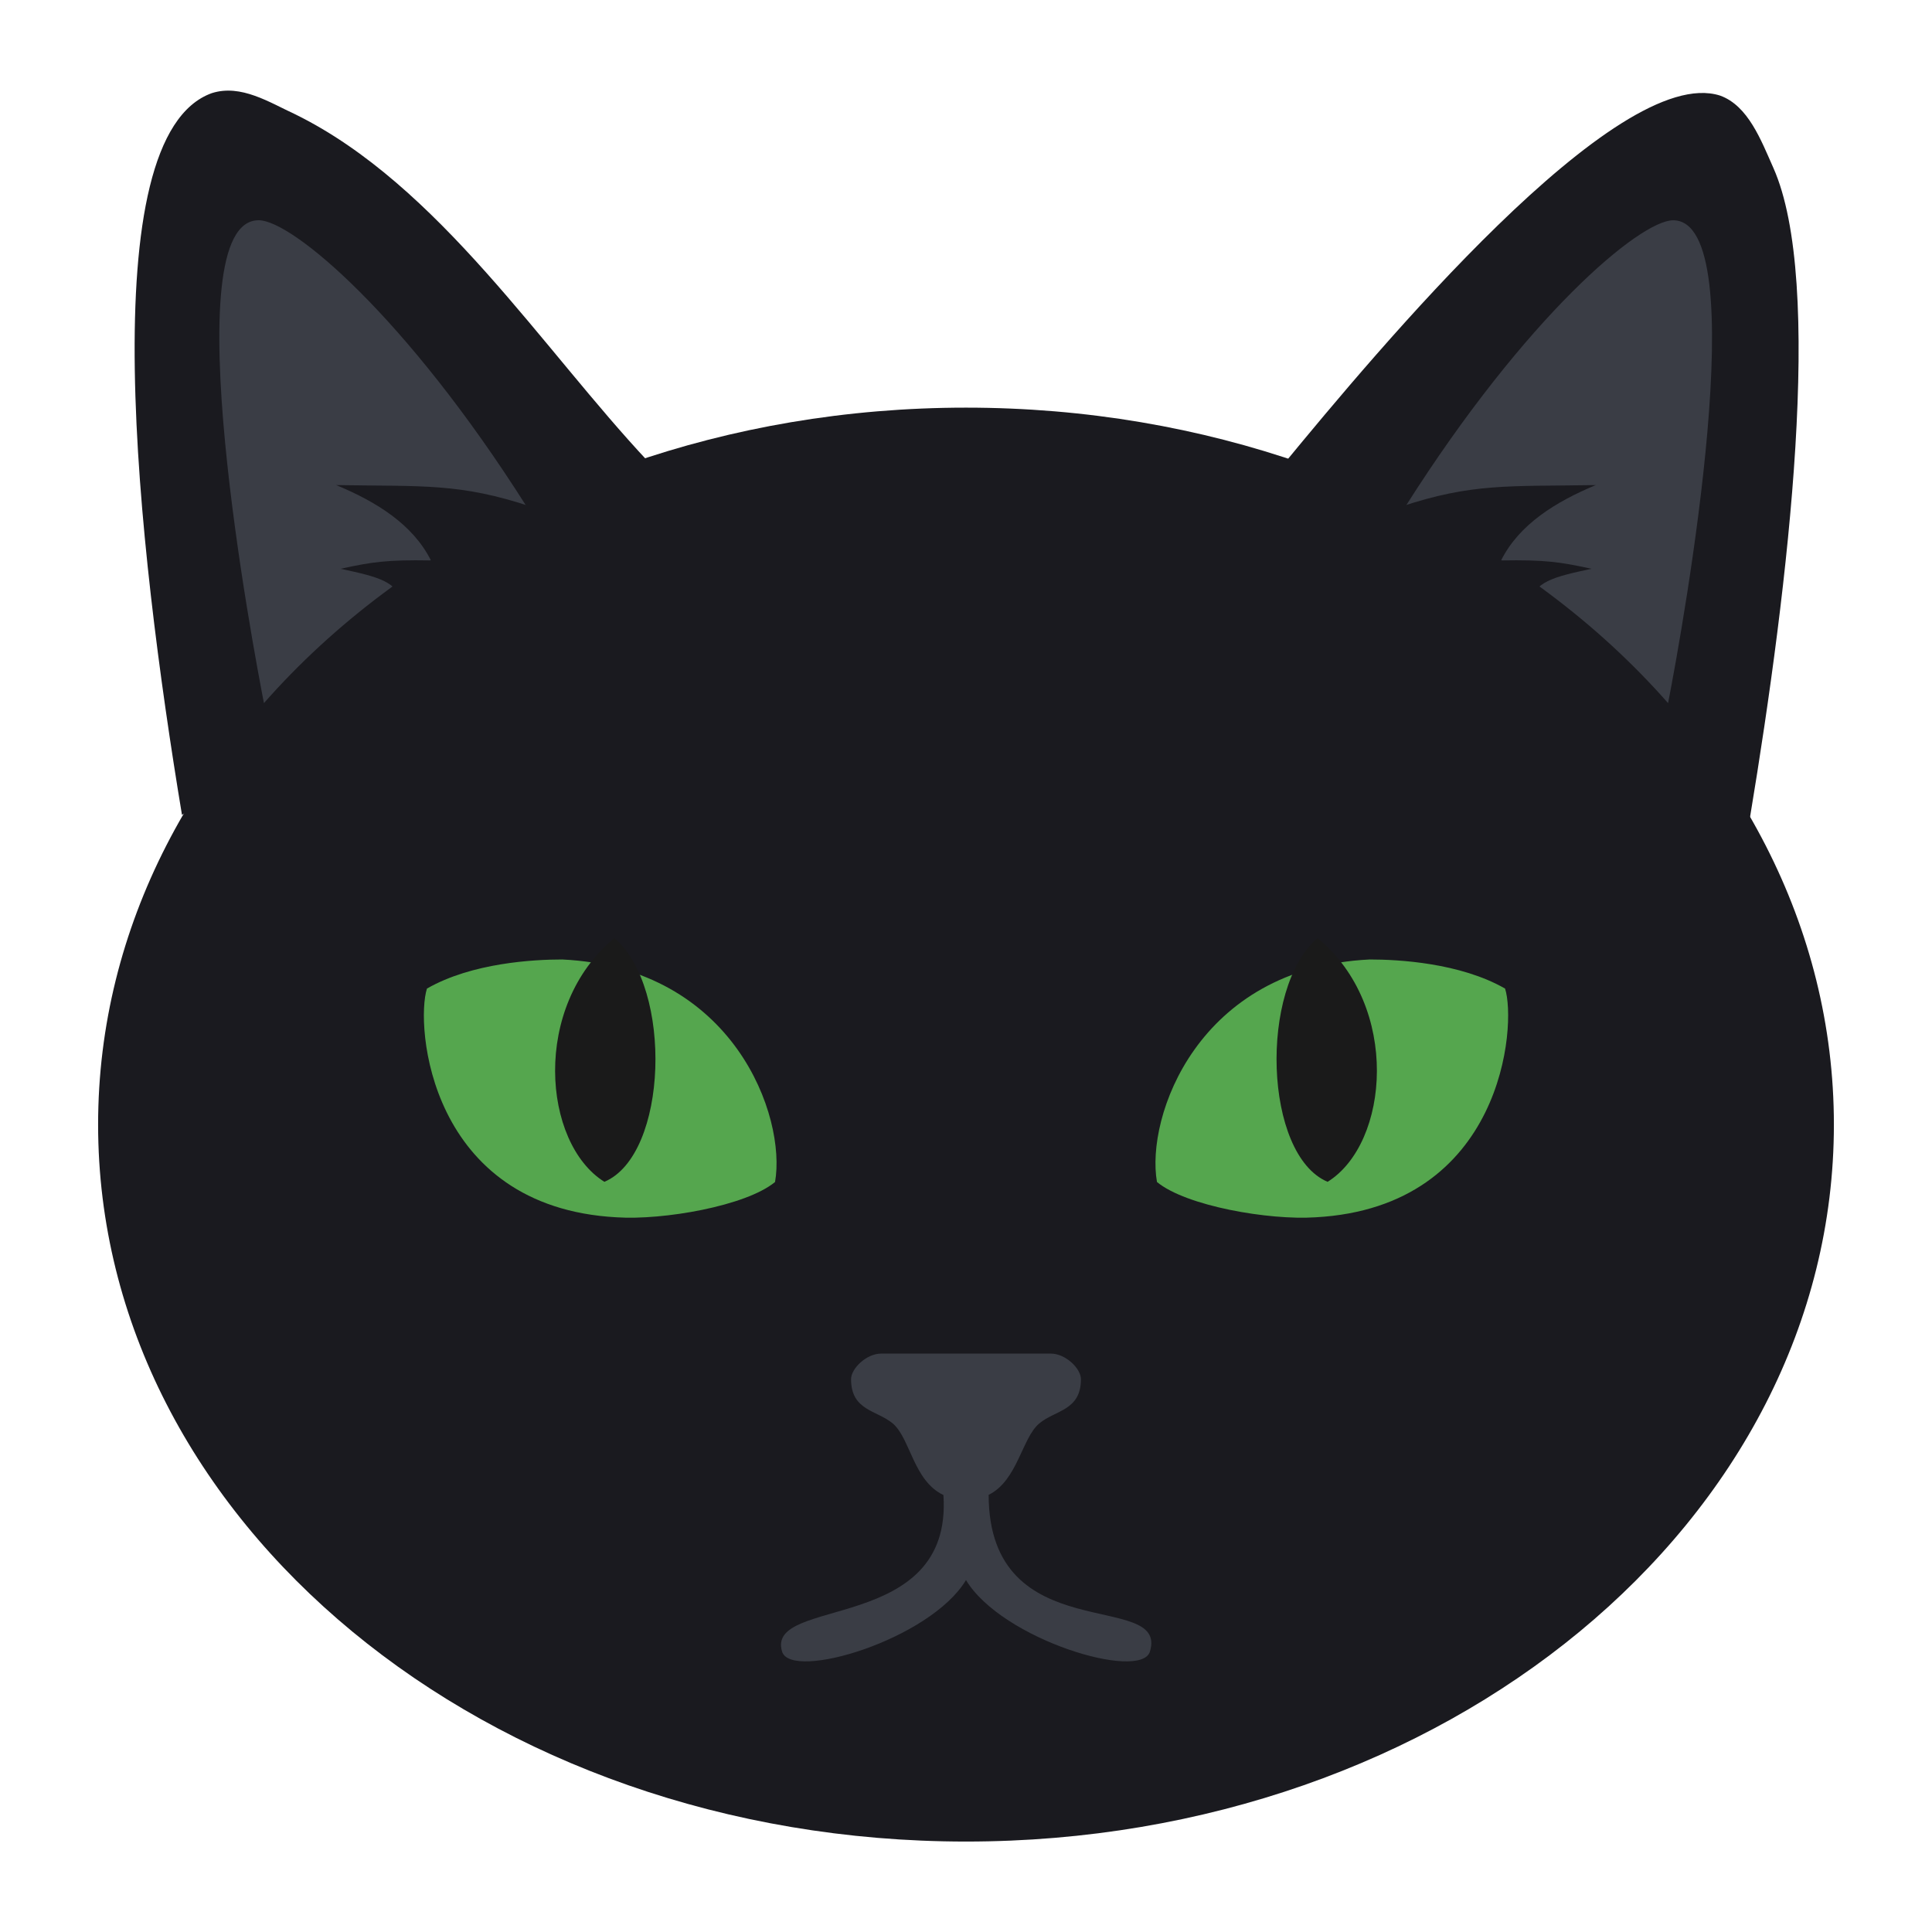
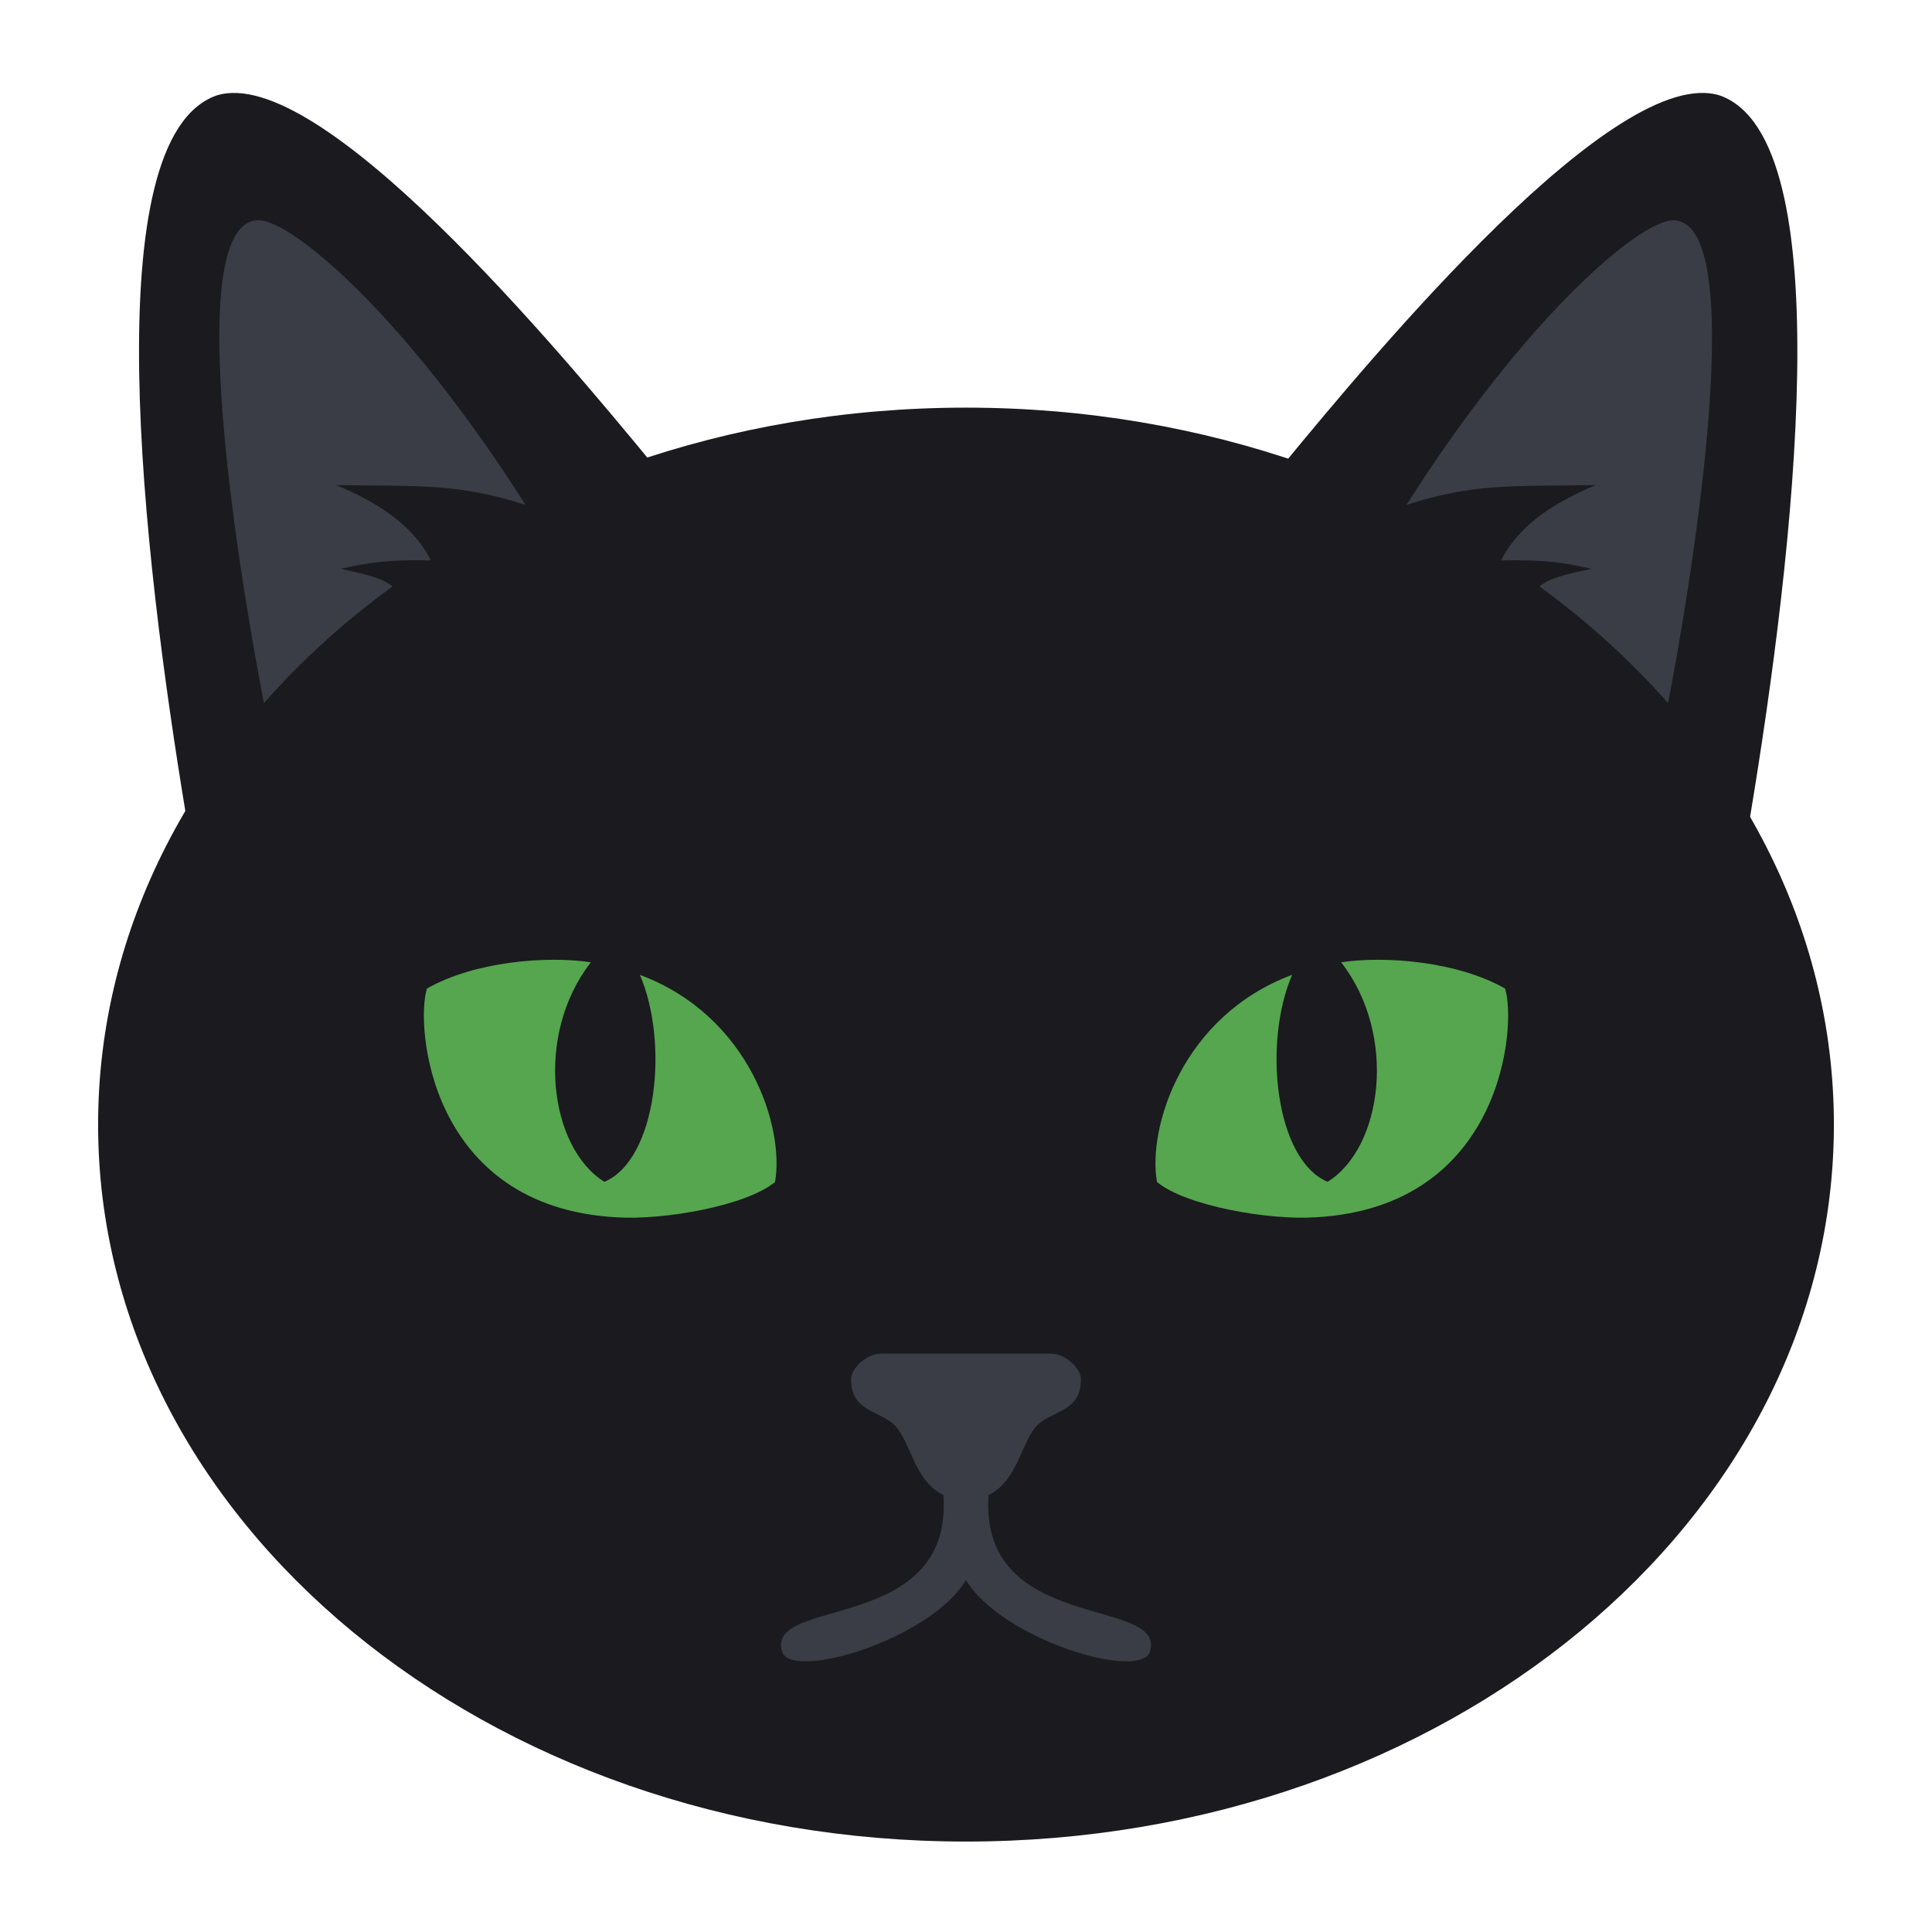
<svg xmlns="http://www.w3.org/2000/svg" width="512" height="512" version="1.1" viewBox="0 0 512 512">
  <ellipse cx="256" cy="298.03" rx="230" ry="190" fill="#1a1a1f" />
-   <path d="m56.168 24.668c-32.155 11.474-19.725 120.34-7.943 191.28 44.463-27.959 83.433-60.145 123.64-93.529-28.152-29.962-55.607-73.42-93.602-92.117-6.792-3.122-14.366-8.078-22.1-5.629zm283.96 98.406c38.316 35.066 81.161 63.918 123.64 93.529 10.368-62.411 19.632-141.93 6.176-172.15-3.223-7.239-6.656-16.462-14.119-19.125-27.368-8.73-90.959 67.71-115.7 97.748z" fill="#1a1a1f" />
  <g>
-     <path d="m68.623 58.369c-23.088-0.298-1.282 114.62 1.326 127.96 18.606-21.148 42.296-38.896 69.586-52.135-32.02-50.522-62.077-75.712-70.912-75.826zm374.76 0v0.004c-8.834 0.114-38.89 25.3-70.912 75.826 27.29 13.239 50.98 30.987 69.586 52.135 4.164-21.293 23.197-127.96 1.326-127.96z" fill="#3a3d45" />
-     <path d="m89.102 128.55c10.601 4.412 20.313 10.4 25.102 19.971-11.578-0.199-15.645 0.39-23.947 2.213 10.248 2.194 15.119 3.388 16.52 9.447l34.154-25.842c-19.171-6.393-28.742-5.396-51.828-5.789zm333.8 0c-23.086 0.393-32.657-0.604-51.828 5.789l34.154 25.842c1.4-6.058 6.267-7.253 16.52-9.447-8.206-1.802-12.272-2.413-23.947-2.213 4.789-9.571 14.501-15.559 25.102-19.971z" fill="#1a1a1f" />
-     <path d="m113.15 261.98c-3.104 9.517 0.385 57.925 50.299 60.621 12.272 0.801 34.226-2.982 41.945-9.357 3.051-17.226-10.8-56.758-56.369-58.973-7.554 0-23.935 0.868-35.875 7.709zm249.83-7.709c-45.569 2.215-59.42 41.747-56.369 58.973 7.719 6.376 29.673 10.158 41.945 9.357 49.914-2.696 53.403-51.104 50.299-60.621-11.922-6.83-28.275-7.709-35.875-7.709z" fill="#55a64e" />
-     <path d="m162.82 248.62c-21.971 18.069-19.044 54.36-2.652 64.574 16.941-7.148 18.151-51.471 2.652-64.574zm186.36 0c-15.499 13.103-14.288 57.426 2.652 64.574 16.392-10.214 19.319-46.506-2.652-64.574z" fill="#1a1a1a" />
-     <path d="m233.5 358.72c-3.903 0-7.959 3.968-7.959 6.773 0 8.392 6.853 8.197 11.055 11.744 4.648 3.924 5.464 15.194 13.418 18.957 2.554 36.96-47.205 26.768-42.76 41.482 2.379 7.875 39.237-3.139 48.746-18.938 9.509 15.798 46.367 26.812 48.746 18.938 4.999-16.548-42.671-0.283-42.746-41.52 7.672-3.804 8.801-15.033 13.404-18.92 4.202-3.548 11.055-3.352 11.055-11.744 0-2.805-4.056-6.773-7.959-6.773h-45" fill="#3a3d45" />
+     <path d="m340.13 123.07c38.316 35.066 81.161 63.918 123.64 93.529 11.762-70.802 24.234-179.79-7.943-191.28-27.368-8.73-90.959 67.71-115.7 97.748zm-167.1 0c-38.316 35.066-81.161 63.918-123.64 93.529-11.762-70.802-24.234-179.79 7.943-191.28 27.368-8.73 90.959 67.71 115.7 97.748z" fill="#1a1a1f" />
+     <path d="m113.15 261.98c-3.104 9.517 0.385 57.925 50.299 60.621 12.272 0.801 34.226-2.982 41.945-9.357 2.533-14.3-6.582-43.972-35.82-54.906 7.799 18.144 4.484 48.995-9.406 54.855-14.632-9.118-18.535-39.014-3.576-58.18-11.653-1.755-30.876-0.232-43.441 6.967zm242.26-6.965c14.958 19.165 11.054 49.06-3.578 58.178-13.889-5.86-17.204-36.709-9.406-54.854-29.233 10.937-38.347 40.605-35.814 54.904 7.719 6.376 29.673 10.158 41.945 9.357 49.914-2.696 53.403-51.104 50.299-60.621-12.52-7.173-31.711-8.732-43.445-6.965z" fill="#55a64e" />
+     <path d="m233.5 358.72c-3.903 0-7.959 3.968-7.959 6.773 0 8.392 6.853 8.197 11.055 11.744 4.648 3.924 5.464 15.194 13.418 18.957 2.554 36.96-47.205 26.768-42.76 41.482 2.379 7.875 39.237-3.139 48.746-18.938 9.509 15.799 46.367 26.813 48.746 18.938 4.445-14.714-45.314-4.522-42.76-41.482 7.954-3.763 8.77-15.033 13.418-18.957 4.202-3.547 11.055-3.352 11.055-11.744 0-2.805-4.056-6.773-7.959-6.773zm-164.88-300.35v2e-3c-23.088-0.298-1.282 114.62 1.326 127.96 9.974-11.337 21.409-21.696 34.076-30.908-2.633-2.237-7.041-3.246-13.768-4.686 8.272-1.817 12.338-2.407 23.82-2.215 0.031-0.02 0.062-0.04 0.094-0.061-4.8-9.534-14.491-15.506-25.068-19.908 22.416 0.381 32.089-0.548 50.182 5.25-31.927-50.26-61.85-75.32-70.662-75.434zm374.76 0.006c-8.811 0.114-38.731 25.167-70.658 75.426 18.089-5.797 27.764-4.867 50.178-5.248-10.579 4.403-20.273 10.374-25.072 19.91 0.03 0.019 0.06 0.039 0.09 0.059 11.584-0.194 15.651 0.419 23.828 2.215-6.731 1.441-11.14 2.45-13.771 4.688 12.669 9.213 24.105 19.574 34.08 30.912 4.164-21.293 23.197-127.96 1.326-127.96z" fill="#3a3d45" />
  </g>
</svg>
